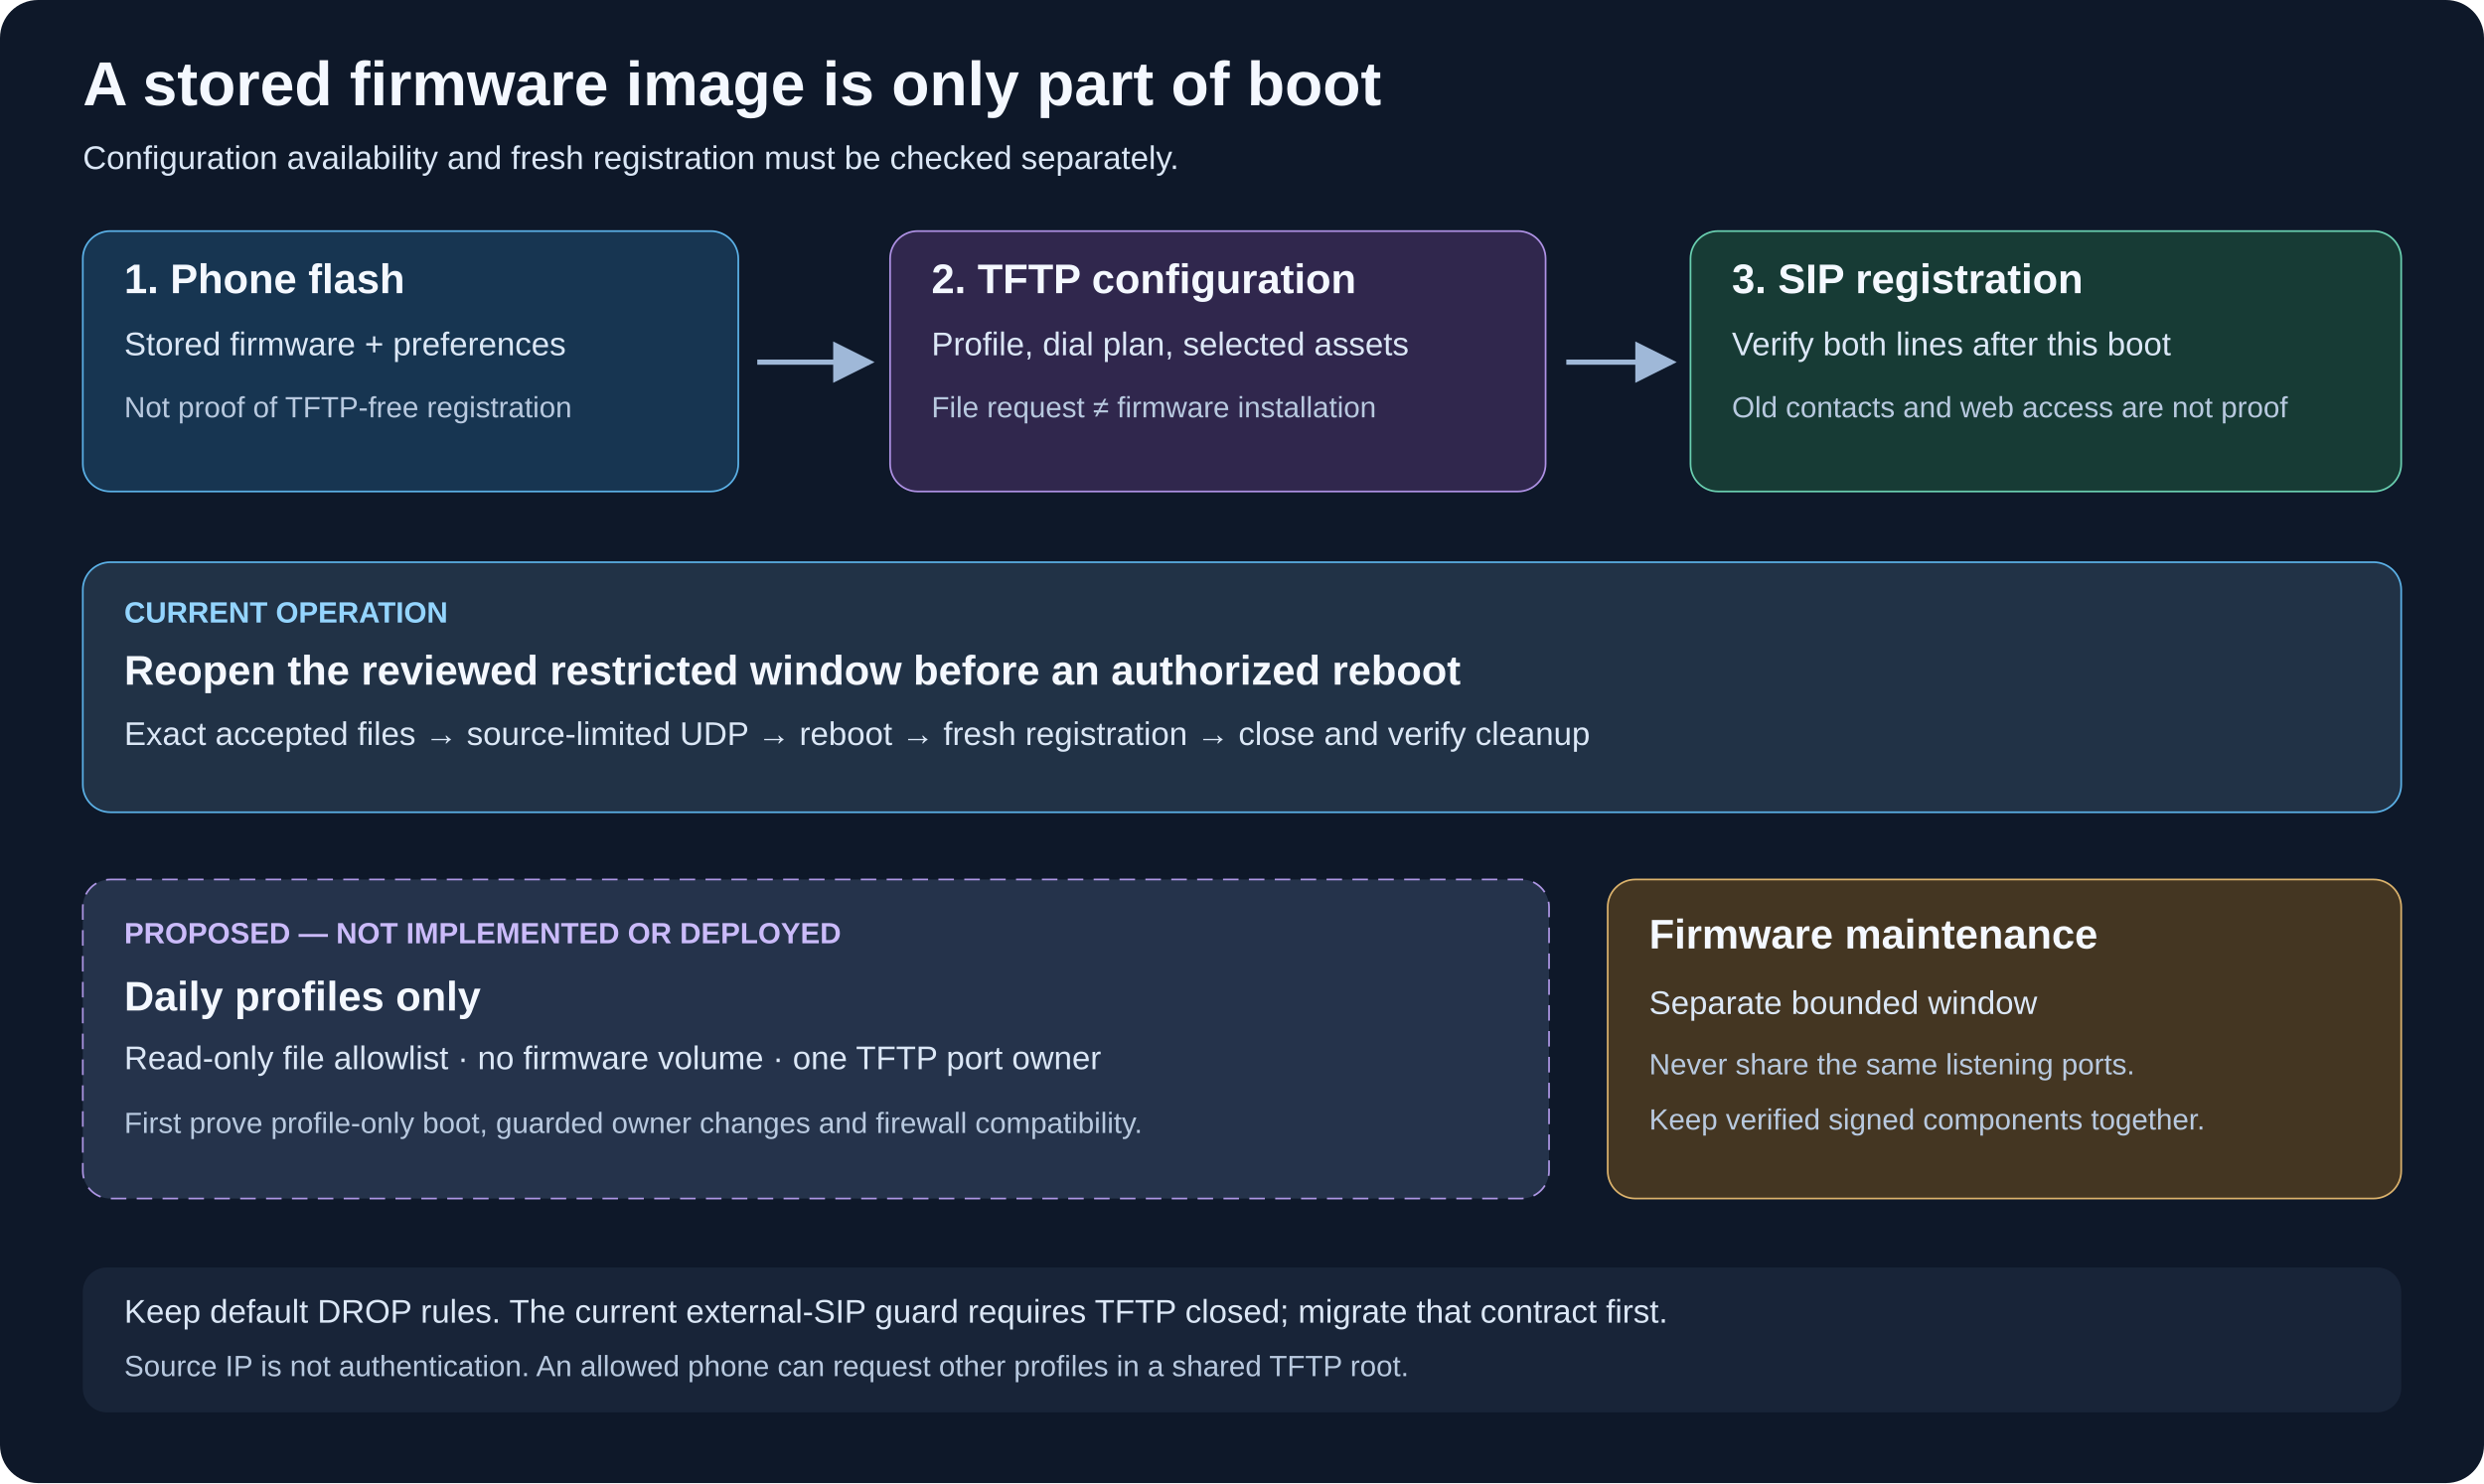
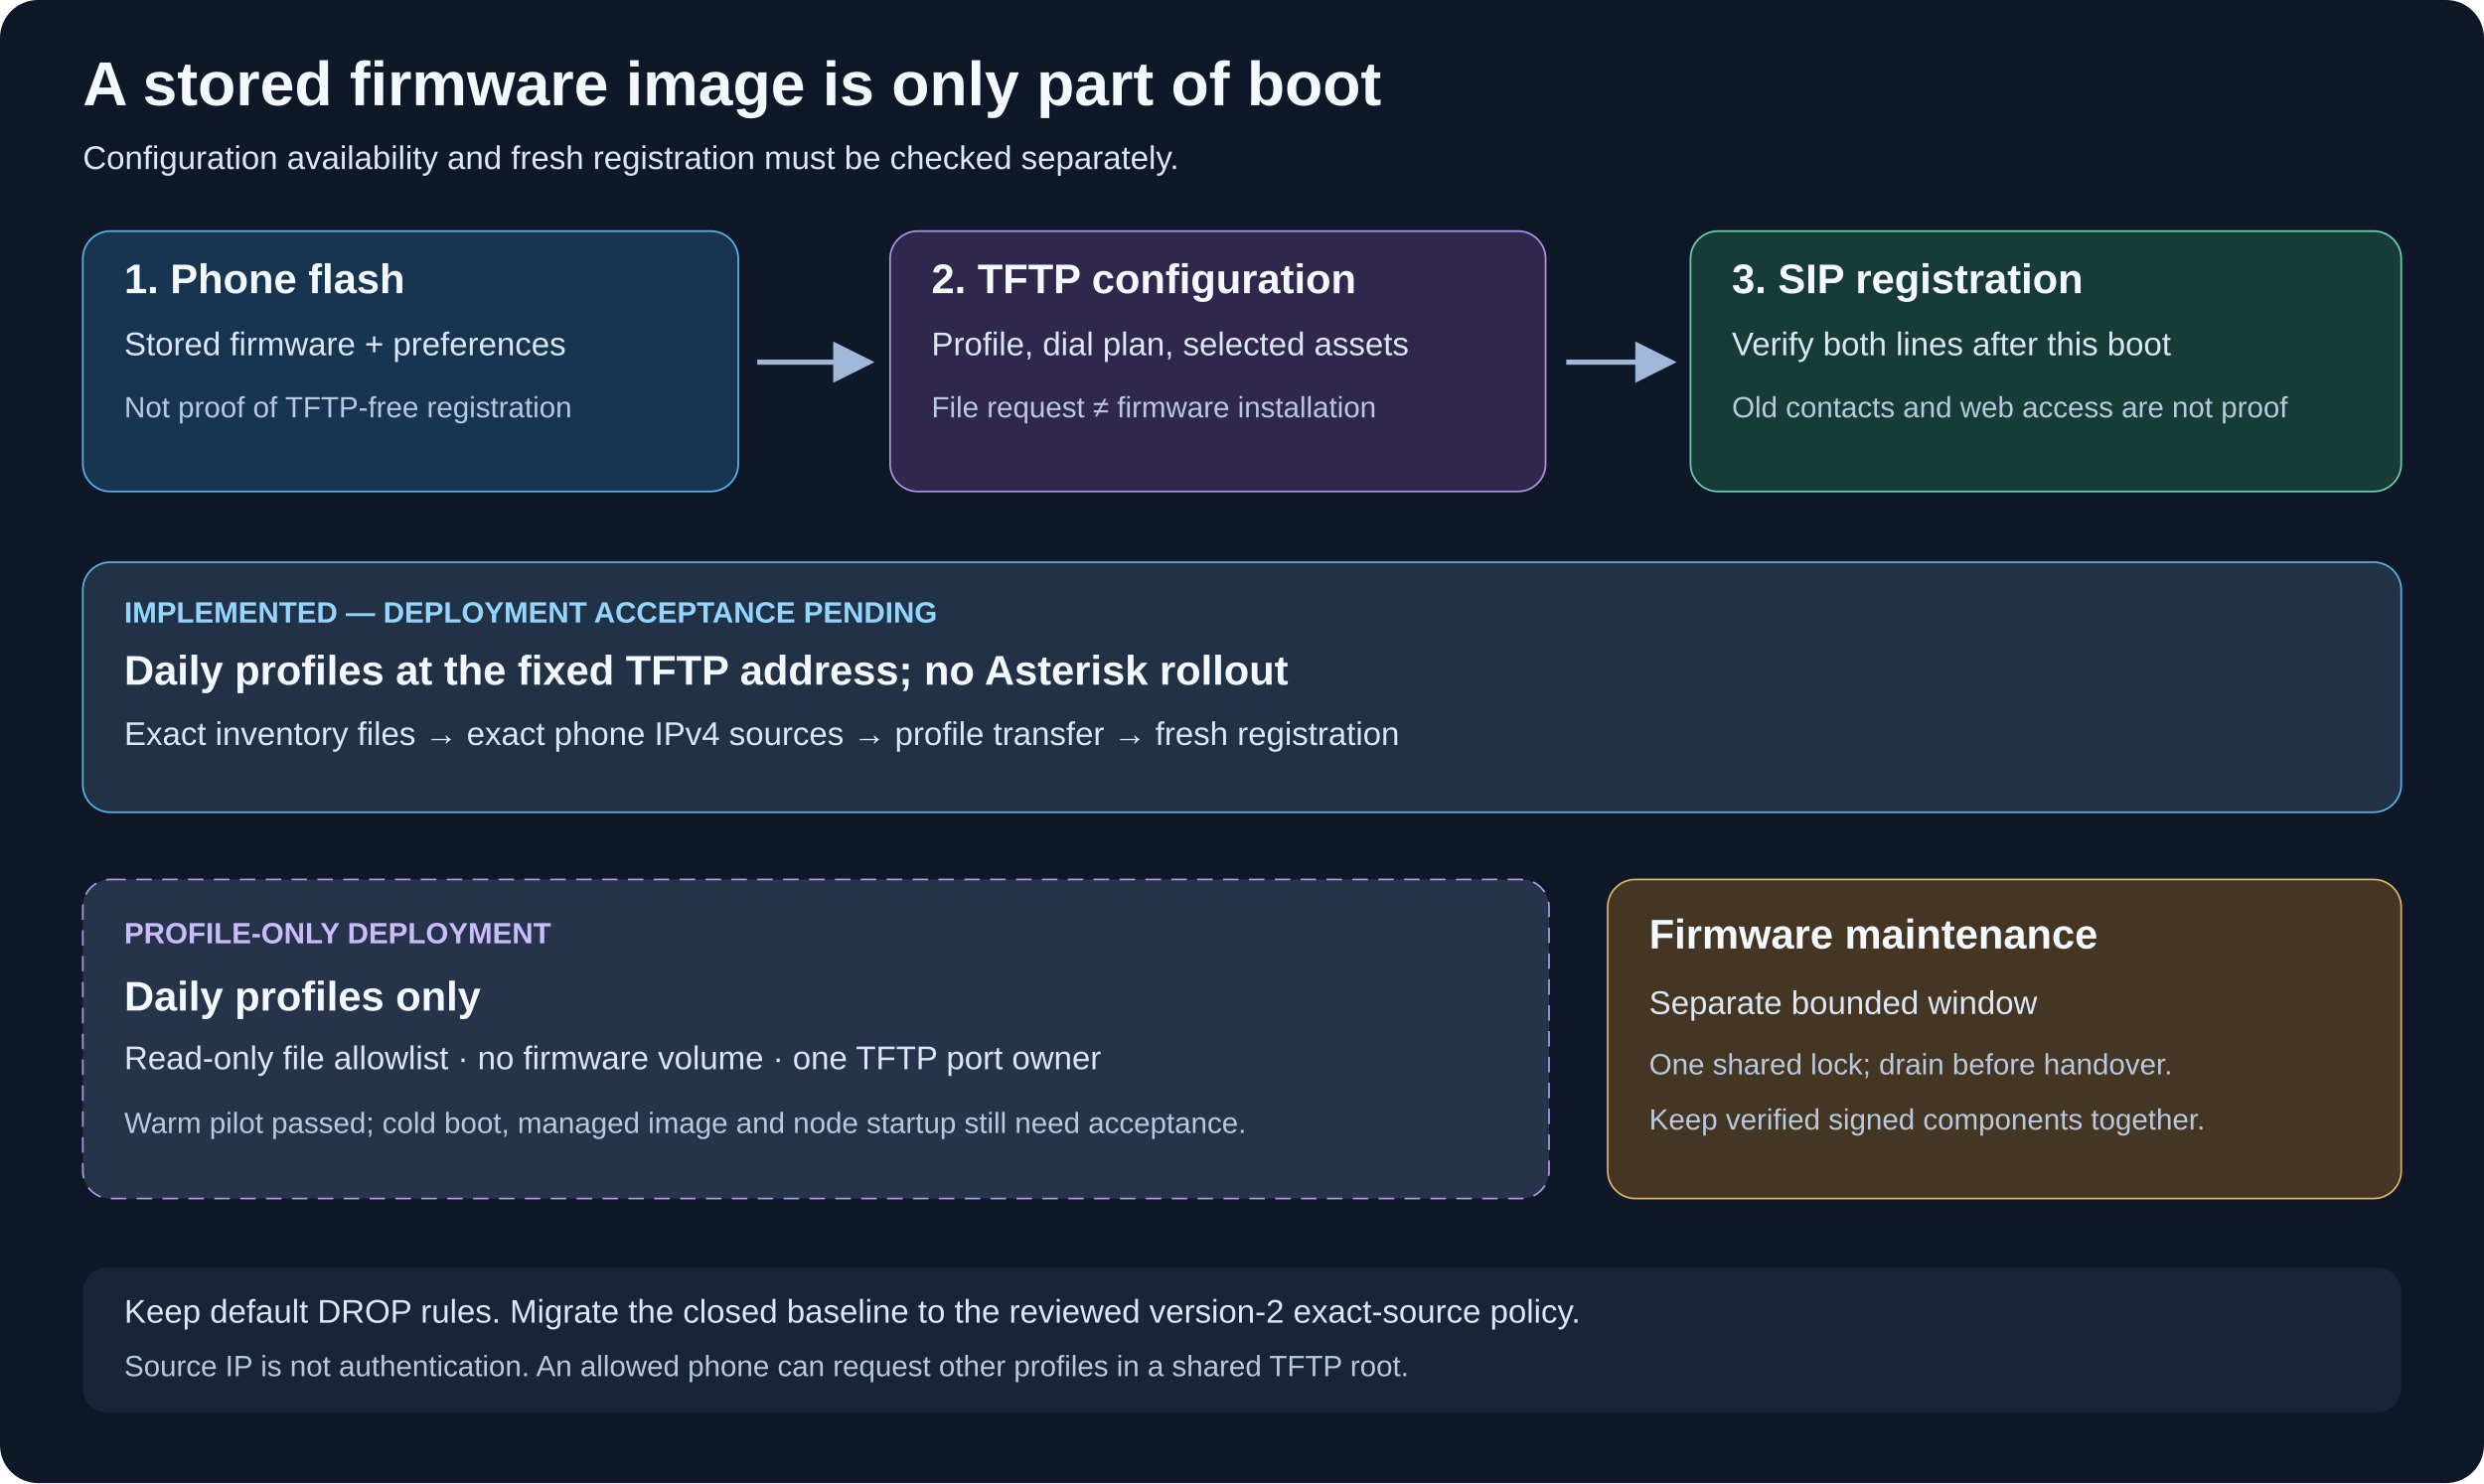
<svg xmlns="http://www.w3.org/2000/svg" width="1440" height="860" viewBox="0 0 1440 860" role="img" aria-labelledby="title desc">
  <defs>
    <marker id="arrow" markerWidth="8" markerHeight="8" refX="7" refY="4" orient="auto">
      <path d="M0 0L8 4L0 8Z" fill="#9fb8d8" />
    </marker>
    <style>text{font-family:Arial,Helvetica,sans-serif}.body{font-size:19px;fill:#dbe7f6}.small{font-size:17px;fill:#b8c9df}.head{font-size:24px;font-weight:700;fill:#f4f8ff}.arrow{fill:none;stroke:#9fb8d8;stroke-width:3;marker-end:url(#arrow)}</style>
  </defs>
  <rect width="1440" height="860" rx="22" fill="#0e1829" />
  <text x="48" y="61" font-size="36" font-weight="700" fill="#f4f8ff">A stored firmware image is only part of boot</text>
  <text x="48" y="98" class="body">Configuration availability and fresh registration must be checked separately.</text>
  <rect x="48" y="134" width="380" height="151" rx="16" fill="#173551" stroke="#5bb1e7" />
  <text x="72" y="170" class="head">1. Phone flash</text>
  <text x="72" y="206" class="body">Stored firmware + preferences</text>
  <text x="72" y="242" class="small">Not proof of TFTP-free registration</text>
  <path d="M439 210H504" class="arrow" />
  <rect x="516" y="134" width="380" height="151" rx="16" fill="#30274d" stroke="#ae91e4" />
  <text x="540" y="170" class="head">2. TFTP configuration</text>
  <text x="540" y="206" class="body">Profile, dial plan, selected assets</text>
  <text x="540" y="242" class="small">File request ≠ firmware installation</text>
  <path d="M908 210H969" class="arrow" />
  <rect x="980" y="134" width="412" height="151" rx="16" fill="#173b35" stroke="#69cfb0" />
  <text x="1004" y="170" class="head">3. SIP registration</text>
  <text x="1004" y="206" class="body">Verify both lines after this boot</text>
  <text x="1004" y="242" class="small">Old contacts and web access are not proof</text>
  <rect x="48" y="326" width="1344" height="145" rx="16" fill="#213246" stroke="#5bb1e7" />
-   <text x="72" y="361" font-size="17" font-weight="700" fill="#94d5ff">CURRENT OPERATION</text>
-   <text x="72" y="397" class="head">Reopen the reviewed restricted window before an authorized reboot</text>
-   <text x="72" y="432" class="body">Exact accepted files → source-limited UDP → reboot → fresh registration → close and verify cleanup</text>
+   <text x="72" y="361" font-size="17" font-weight="700" fill="#94d5ff">IMPLEMENTED — DEPLOYMENT ACCEPTANCE PENDING</text>
+   <text x="72" y="397" class="head">Daily profiles at the fixed TFTP address; no Asterisk rollout</text>
+   <text x="72" y="432" class="body">Exact inventory files → exact phone IPv4 sources → profile transfer → fresh registration</text>
  <rect x="48" y="510" width="850" height="185" rx="16" fill="#25334b" stroke="#ad96e4" stroke-dasharray="9 6" />
-   <text x="72" y="547" font-size="17" font-weight="700" fill="#cbbbfa">PROPOSED — NOT IMPLEMENTED OR DEPLOYED</text>
+   <text x="72" y="547" font-size="17" font-weight="700" fill="#cbbbfa">PROFILE-ONLY DEPLOYMENT</text>
  <text x="72" y="586" class="head">Daily profiles only</text>
  <text x="72" y="620" class="body">Read-only file allowlist · no firmware volume · one TFTP port owner</text>
-   <text x="72" y="657" class="small">First prove profile-only boot, guarded owner changes and firewall compatibility.</text>
+   <text x="72" y="657" class="small">Warm pilot passed; cold boot, managed image and node startup still need acceptance.</text>
  <rect x="932" y="510" width="460" height="185" rx="16" fill="#443622" stroke="#dbb26c" />
  <text x="956" y="550" class="head">Firmware maintenance</text>
  <text x="956" y="588" class="body">Separate bounded window</text>
-   <text x="956" y="623" class="small">Never share the same listening ports.</text>
+   <text x="956" y="623" class="small">One shared lock; drain before handover.</text>
  <text x="956" y="655" class="small">Keep verified signed components together.</text>
  <rect x="48" y="735" width="1344" height="84" rx="14" fill="#182438" />
-   <text x="72" y="767" class="body">Keep default DROP rules. The current external-SIP guard requires TFTP closed; migrate that contract first.</text>
+   <text x="72" y="767" class="body">Keep default DROP rules. Migrate the closed baseline to the reviewed version-2 exact-source policy.</text>
  <text x="72" y="798" class="small">Source IP is not authentication. An allowed phone can request other profiles in a shared TFTP root.</text>
</svg>
